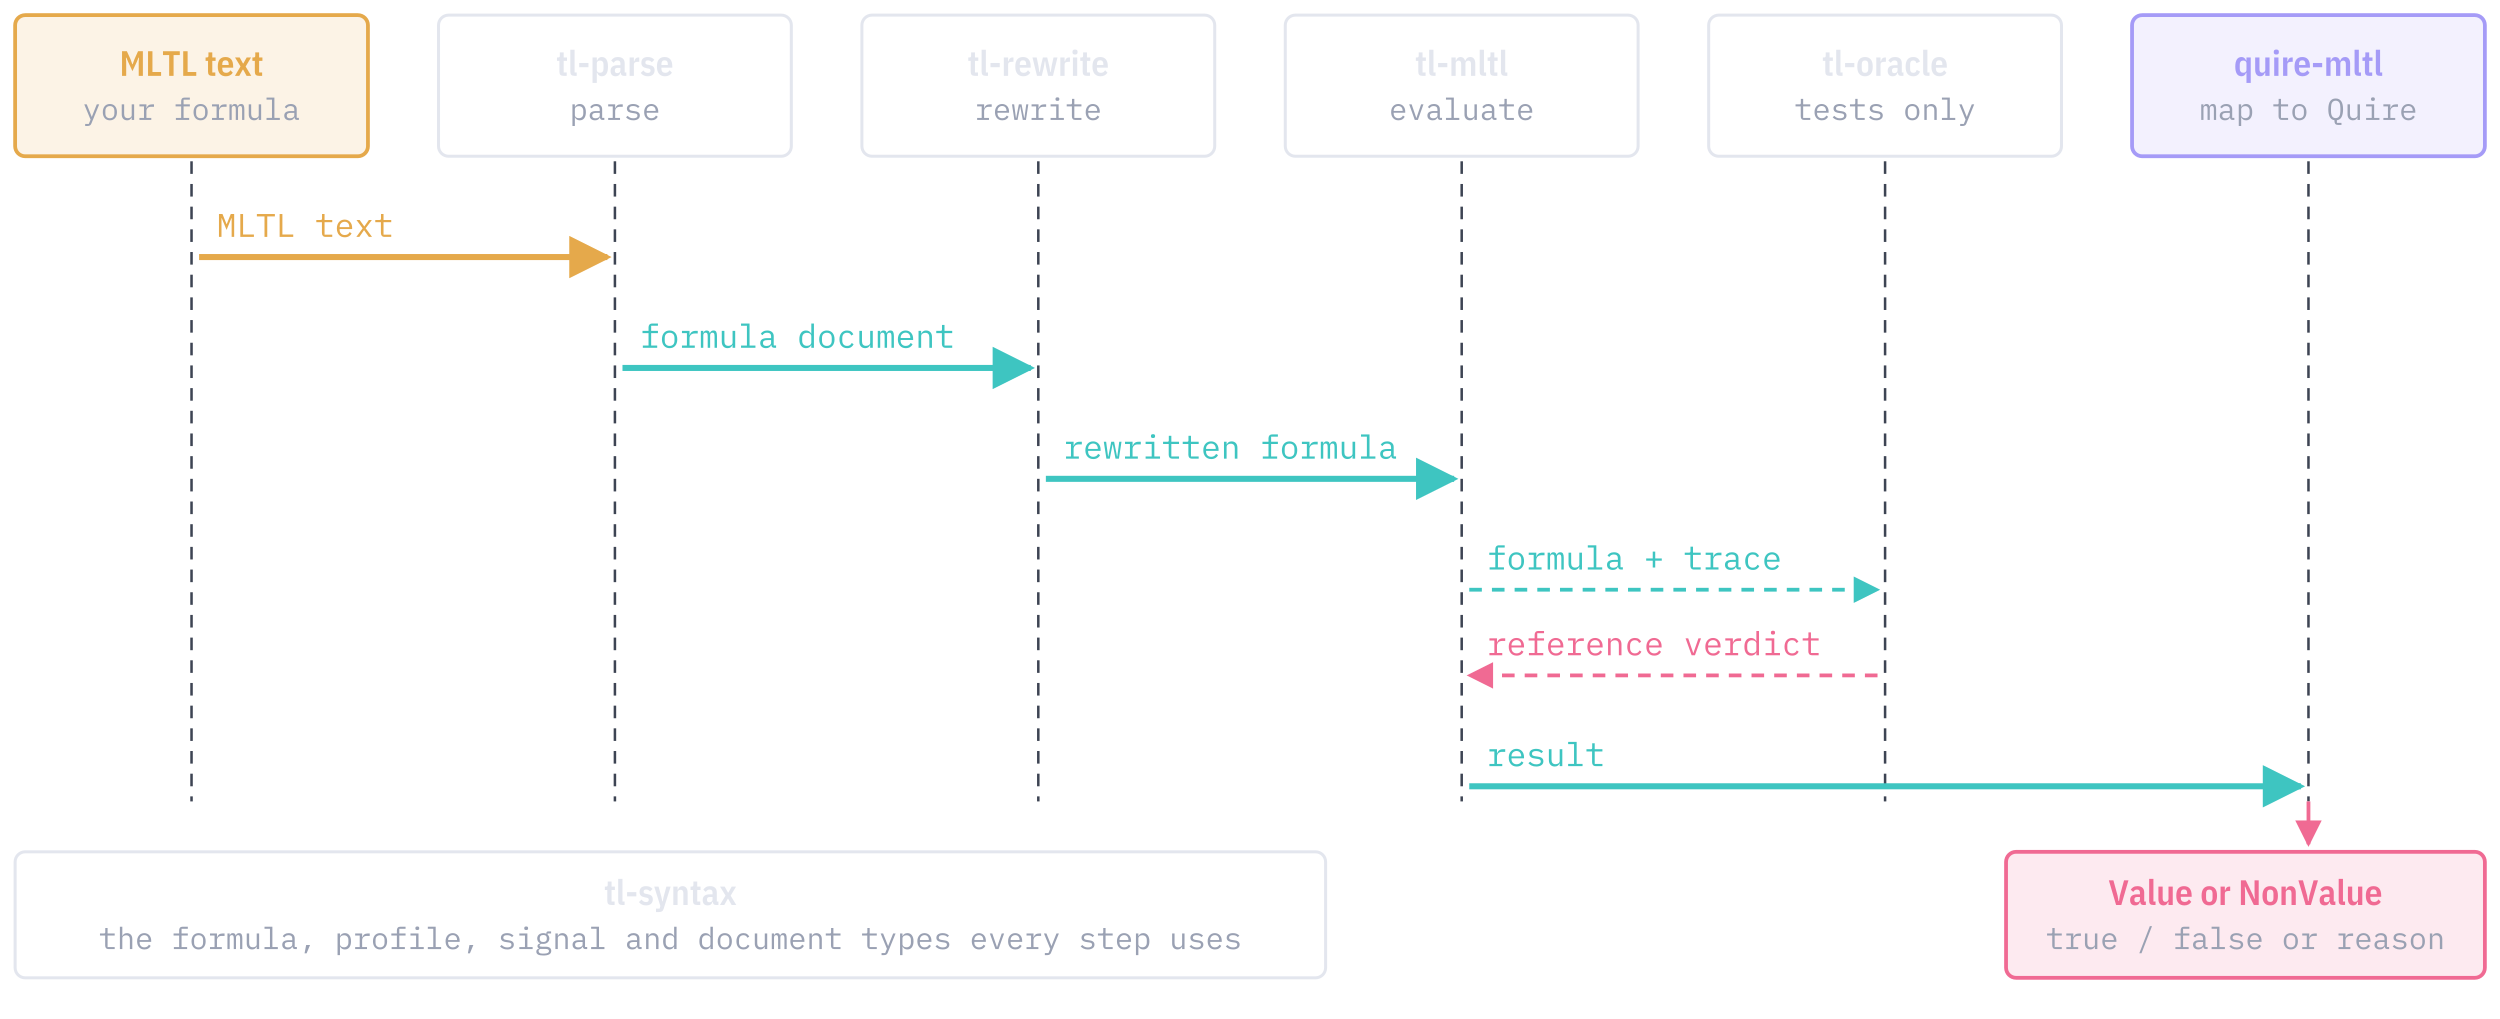
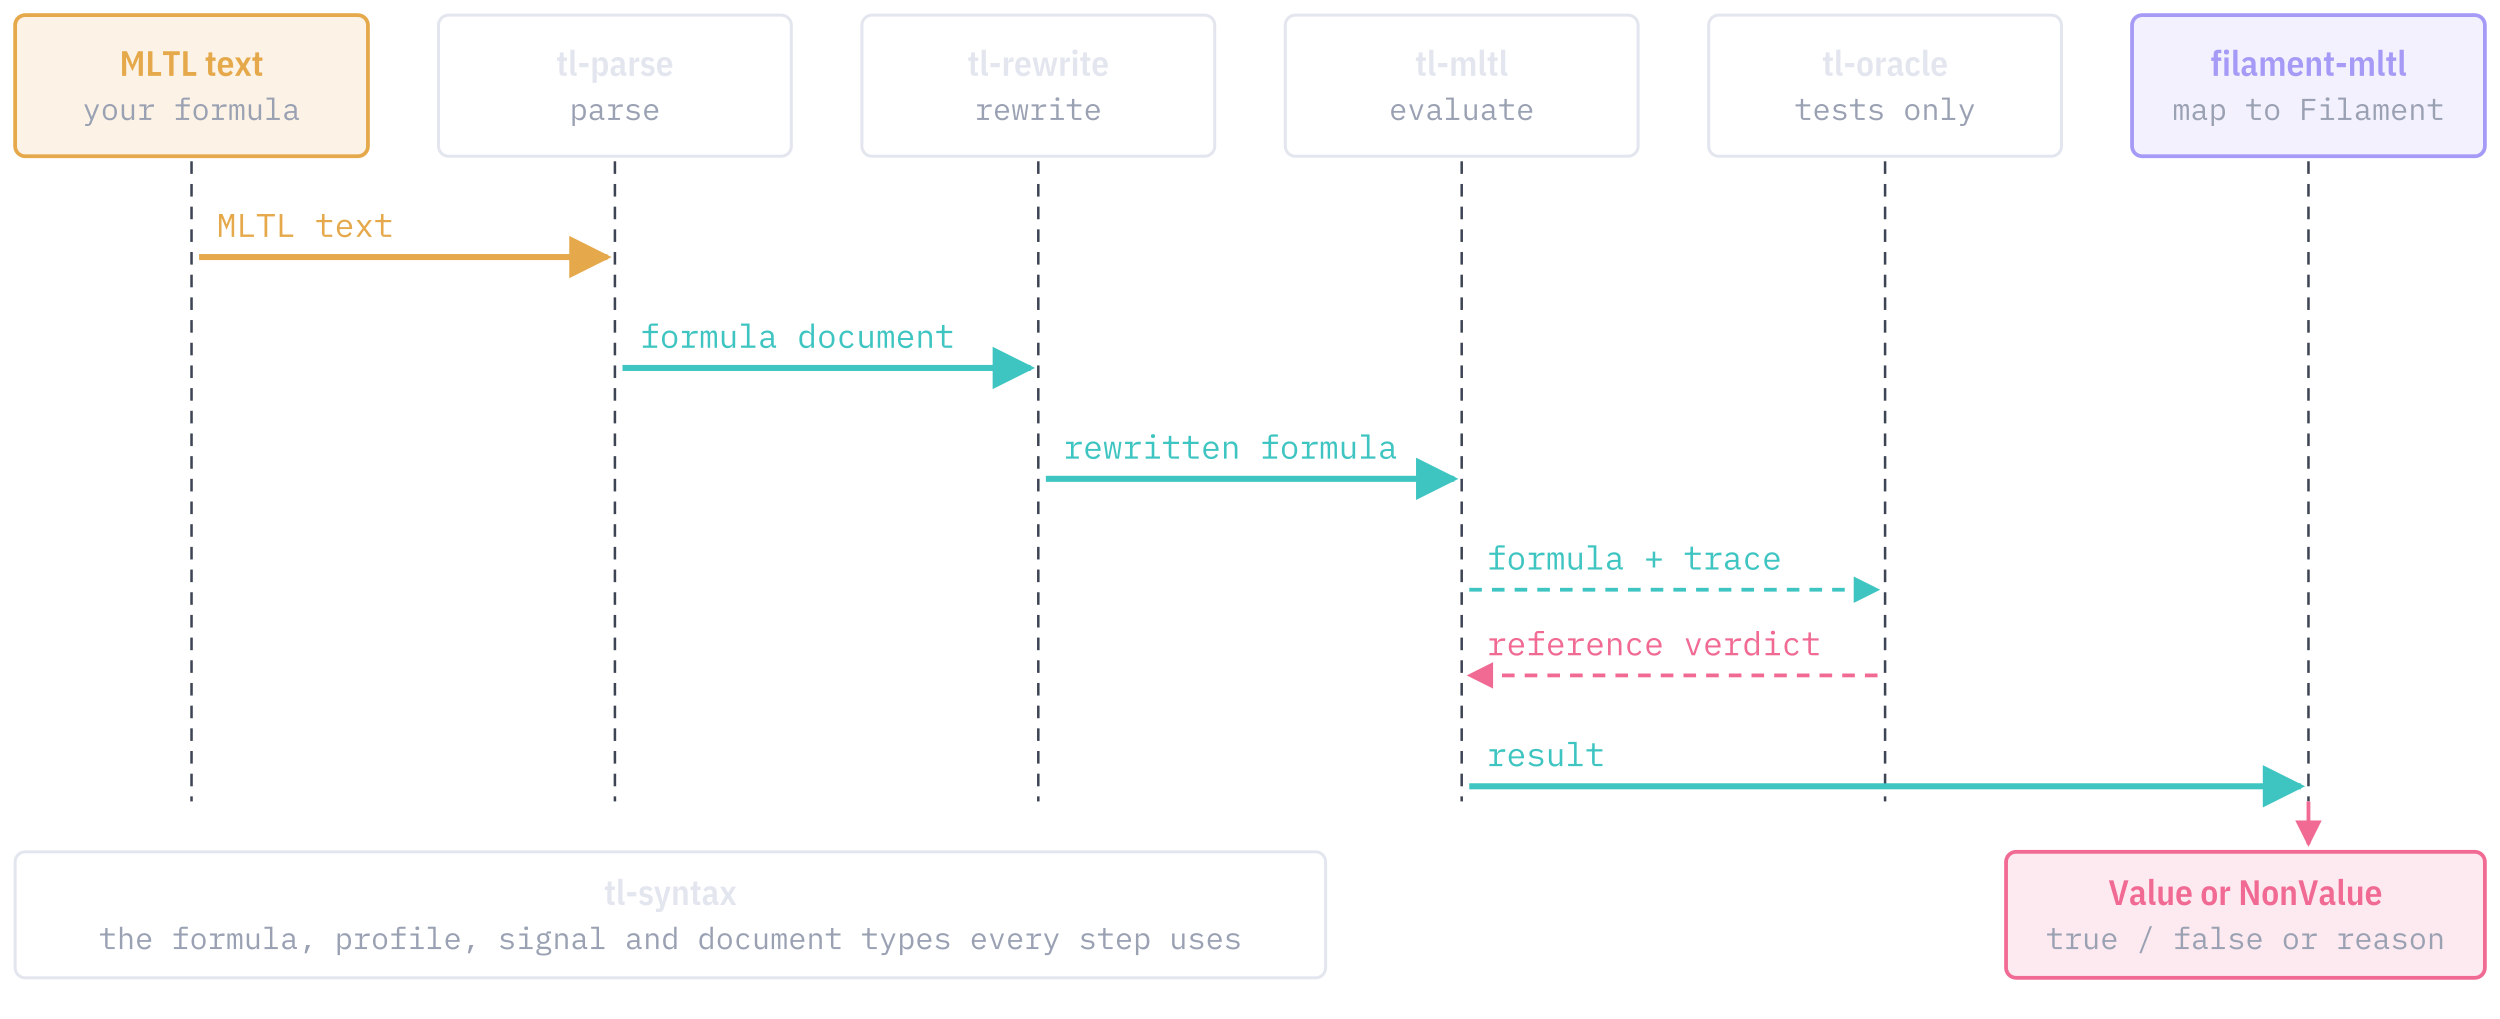
- <svg xmlns="http://www.w3.org/2000/svg" width="992" height="404" viewBox="-6 -6 992 404" role="img" aria-label="A formula moves from text to a Quire outcome. tl-parse turns MLTL text into a formula document, tl-rewrite returns a rewritten document, and tl-mltl evaluates it against a trace. In tests, tl-oracle evaluates the same formula and trace independently and the verdicts are compared. quire-mltl maps the result to a Boolean Value or a typed NonValue reason. All documents use the vocabulary of tl-syntax.">
+ <svg xmlns="http://www.w3.org/2000/svg" width="992" height="404" viewBox="-6 -6 992 404" role="img" aria-label="A formula moves from text to a Filament outcome. tl-parse turns MLTL text into a formula document, tl-rewrite returns a rewritten document, and tl-mltl evaluates it against a trace. In tests, tl-oracle evaluates the same formula and trace independently and the verdicts are compared. filament-mltl maps the result to a Boolean Value or a typed NonValue reason. All documents use the vocabulary of tl-syntax.">
  <defs>
+     <path id="mono_F" d="M90 0V698H530V625H174V390H500V317H174V0Z" />
    <path id="mono_L" d="M120 0V698H204V73H535V0Z" />
    <path id="mono_M" d="M455 350V571H447L300 212L153 571H145V350V0H68V698H176L299 390H305L428 698H532V0H455Z" />
-     <path id="mono_Q" d="M491 -164H374Q315 -164 288 -131Q260 -98 260 -46V-9Q207 -2 168 26Q130 53 105 98Q80 144 68 208Q56 271 56 349Q56 434 70 502Q84 569 114 615Q144 661 190 686Q236 710 300 710Q364 710 410 686Q456 661 486 615Q516 569 530 502Q544 434 544 349Q544 192 495 98Q446 5 340 -9V-96H491ZM300 61Q342 61 371 78Q400 94 419 124Q438 154 446 196Q455 239 455 292V406Q455 458 446 501Q438 544 419 574Q400 604 371 620Q342 637 300 637Q258 637 229 620Q200 604 181 574Q162 544 154 501Q145 458 145 406V292Q145 239 154 196Q162 154 181 124Q200 94 229 78Q258 61 300 61Z" />
    <path id="mono_T" d="M342 625V0H258V625H25V698H575V625Z" />
    <path id="mono_a" d="M495 0Q448 0 428 24Q408 48 403 84H398Q381 39 344 14Q306 -12 243 -12Q162 -12 114 30Q66 72 66 145Q66 217 118 256Q171 295 288 295H398V346Q398 403 366 432Q334 460 275 460Q223 460 190 440Q157 419 137 384L83 424Q93 444 110 463Q127 482 152 496Q177 511 209 520Q241 528 280 528Q371 528 424 482Q478 436 478 354V70H550V0ZM257 55Q288 55 314 62Q339 70 358 82Q377 95 388 112Q398 130 398 150V235H288Q216 235 183 215Q150 195 150 157V136Q150 96 178 76Q207 55 257 55Z" />
    <path id="mono_c" d="M318 -12Q262 -12 218 8Q175 27 145 62Q115 97 100 147Q84 197 84 258Q84 319 100 369Q116 419 146 454Q176 490 219 509Q262 528 317 528Q392 528 439 495Q486 462 508 409L444 375Q430 415 398 437Q365 459 317 459Q282 459 254 448Q227 436 208 415Q189 394 180 365Q170 336 170 302V214Q170 180 180 151Q189 122 208 101Q227 80 255 68Q283 57 319 57Q371 57 405 81Q439 105 459 147L516 108Q493 56 444 22Q396 -12 318 -12Z" />
    <path id="mono_comma" d="M257 136H386L271 -141H204Z" />
    <path id="mono_d" d="M425 84H421Q371 -12 262 -12Q167 -12 114 59Q60 130 60 258Q60 386 114 457Q167 528 262 528Q371 528 421 432H425V740H505V0H425ZM293 59Q320 59 344 66Q368 73 386 86Q404 100 414 120Q425 139 425 165V351Q425 377 414 396Q404 416 386 430Q368 443 344 450Q320 457 293 457Q223 457 184 414Q146 372 146 302V214Q146 144 184 102Q223 59 293 59Z" />
    <path id="mono_e" d="M309 -12Q253 -12 208 7Q164 26 132 62Q101 97 84 146Q67 196 67 257Q67 319 84 369Q102 419 133 454Q164 490 208 509Q251 528 304 528Q356 528 398 509Q441 490 471 456Q501 423 517 377Q533 331 533 276V238H151V214Q151 180 162 151Q173 122 194 101Q214 80 244 68Q273 57 309 57Q361 57 399 81Q437 105 457 147L516 107Q493 55 440 22Q386 -12 309 -12ZM304 462Q271 462 243 450Q215 438 194 417Q174 396 162 368Q151 339 151 305V298H447V309Q447 343 436 371Q426 399 408 420Q389 440 362 451Q336 462 304 462Z" />
    <path id="mono_f" d="M83 68H257V448H73V516H257V622Q257 674 284 707Q312 740 371 740H544V672H337V516H544V448H337V68H521V0H83Z" />
    <path id="mono_g" d="M561 -59Q561 -137 496 -174Q431 -212 301 -212Q176 -212 122 -179Q67 -146 67 -84Q67 -42 89 -19Q111 4 151 15V27Q129 38 117 55Q105 72 105 98Q105 138 132 158Q158 178 198 188V192Q150 213 124 254Q97 295 97 350Q97 389 111 422Q125 455 152 478Q178 502 215 515Q252 528 297 528Q355 528 399 507V516Q399 546 413 566Q427 586 461 586H556V516H440V481Q468 457 483 424Q498 391 498 350Q498 311 484 278Q469 245 443 222Q417 198 380 185Q342 172 297 172Q284 172 272 173Q260 174 248 176Q236 174 223 170Q210 165 199 158Q188 150 181 140Q174 130 174 117Q174 94 197 86Q220 79 257 79H371Q471 79 516 42Q561 4 561 -59ZM486 -63Q486 -32 461 -14Q436 5 374 5H195Q143 -16 143 -65Q143 -99 170 -124Q197 -148 260 -148H338Q408 -148 447 -126Q486 -105 486 -63ZM297 234Q357 234 386 262Q414 290 414 336V365Q414 411 386 438Q357 466 297 466Q237 466 209 438Q181 411 181 365V336Q181 290 209 262Q237 234 297 234Z" />
    <path id="mono_h" d="M98 740H178V432H182Q190 451 202 468Q214 486 232 499Q249 512 273 520Q297 528 329 528Q410 528 459 476Q508 425 508 331V0H428V317Q428 388 397 422Q366 457 306 457Q282 457 259 451Q236 445 218 433Q200 421 189 402Q178 383 178 358V0H98Z" />
    <path id="mono_i" d="M332 630Q297 630 283 644Q269 659 269 681V697Q269 719 283 734Q297 748 332 748Q367 748 381 734Q395 719 395 697V681Q395 659 381 644Q367 630 332 630ZM106 68H292V448H106V516H372V68H546V0H106Z" />
    <path id="mono_l" d="M80 68H260V672H80V740H340V68H520V0H80Z" />
    <path id="mono_m" d="M54 0V516H128V456H132Q144 486 166 507Q188 528 231 528Q276 528 298 506Q320 483 325 447H328Q342 482 368 505Q394 528 440 528Q503 528 524 484Q546 440 546 358V0H472V345Q472 411 458 436Q445 462 409 462Q377 462 357 442Q337 421 337 379V0H263V345Q263 411 250 436Q236 462 201 462Q169 462 148 442Q128 421 128 379V0Z" />
    <path id="mono_n" d="M98 0V516H178V432H182Q190 451 202 468Q214 486 232 499Q249 512 273 520Q297 528 329 528Q410 528 459 476Q508 425 508 331V0H428V317Q428 388 397 422Q366 457 306 457Q282 457 259 451Q236 445 218 433Q200 421 189 402Q178 383 178 358V0Z" />
    <path id="mono_o" d="M300 -12Q246 -12 202 7Q159 26 128 62Q98 97 82 146Q66 196 66 258Q66 319 82 369Q98 419 128 454Q159 490 202 509Q246 528 300 528Q354 528 398 509Q441 490 472 454Q502 419 518 369Q534 319 534 258Q534 196 518 146Q502 97 472 62Q441 26 398 7Q354 -12 300 -12ZM300 57Q367 57 408 97Q449 137 449 221V295Q449 379 408 419Q367 459 300 459Q233 459 192 419Q151 379 151 295V221Q151 137 192 97Q233 57 300 57Z" />
    <path id="mono_p" d="M95 516H175V432H179Q229 528 338 528Q433 528 486 457Q540 386 540 258Q540 130 486 59Q433 -12 338 -12Q229 -12 179 84H175V-200H95ZM307 59Q377 59 416 102Q454 144 454 214V302Q454 372 416 414Q377 457 307 457Q280 457 256 450Q232 443 214 430Q196 416 186 396Q175 377 175 351V165Q175 139 186 120Q196 100 214 86Q232 73 256 66Q280 59 307 59Z" />
    <path id="mono_plus" d="M262 62V271H62V339H262V548H338V339H538V271H338V62Z" />
    <path id="mono_r" d="M77 68H228V448H77V516H308V386H313Q329 447 374 482Q418 516 487 516H559V436H462Q393 436 350 396Q308 356 308 291V68H469V0H77Z" />
    <path id="mono_s" d="M306 -12Q225 -12 166 16Q108 43 67 89L121 136Q158 97 202 76Q246 55 308 55Q368 55 406 76Q445 98 445 144Q445 164 438 178Q430 191 417 199Q404 207 388 212Q372 216 354 219L273 231Q246 235 214 242Q183 249 157 264Q131 280 114 306Q96 332 96 374Q96 413 112 442Q127 470 155 490Q183 509 221 518Q259 528 304 528Q374 528 426 506Q477 484 514 445L462 396Q453 407 440 418Q426 430 406 440Q387 449 361 455Q335 461 301 461Q240 461 208 440Q175 419 175 379Q175 359 182 346Q190 332 203 324Q216 316 232 312Q249 307 266 304L347 292Q375 288 406 281Q437 274 463 258Q489 243 506 217Q524 191 524 149Q524 72 464 30Q405 -12 306 -12Z" />
    <path id="mono_slash" d="M90 -138 438 760H510L162 -138Z" />
    <path id="mono_t" d="M325 0Q266 0 238 33Q211 66 211 118V448H39V516H167Q193 516 204 526Q214 537 214 563V698H291V516H526V448H291V68H526V0Z" />
    <path id="mono_u" d="M422 84H418Q410 65 398 48Q386 30 368 17Q351 4 327 -4Q303 -12 271 -12Q190 -12 141 40Q92 91 92 185V516H172V199Q172 128 203 94Q234 59 294 59Q318 59 341 65Q364 71 382 83Q400 95 411 114Q422 132 422 158V516H502V0H422Z" />
    <path id="mono_v" d="M249 0 64 516H145L219 300L299 67H303L383 300L457 516H536L351 0Z" />
    <path id="mono_w" d="M30 516H101L160 70H169L257 516H345L433 70H442L501 516H570L491 0H387L305 432H297L213 0H109Z" />
    <path id="mono_x" d="M61 0 253 262 66 516H162L240 407L302 321H306L366 407L443 516H535L346 263L540 0H444L357 121L298 203H294L237 121L153 0Z" />
    <path id="mono_y" d="M467 516H547L291 -113Q282 -135 271 -152Q260 -168 245 -178Q230 -189 209 -194Q188 -200 159 -200H83V-132H203L261 10L53 516H135L222 300L299 104H303L380 300Z" />
    <path id="title_L" d="M73 0V698H198V109H443V0Z" />
    <path id="title_M" d="M546 398 554 516H540L494 402L368 133L243 402L197 515H183L191 398V0H73V698H210L314 471L365 328H374L425 471L527 698H664V0H546Z" />
    <path id="title_N" d="M246 397 197 518H183L191 393V0H73V698H212L405 301L454 180H468L460 305V698H578V0H439Z" />
    <path id="title_T" d="M324 589V0H199V589H24V698H500V589Z" />
    <path id="title_V" d="M219 0 14 698H143L261 266L287 112H301L327 266L444 698H569L367 0Z" />
    <path id="title_a" d="M406 0Q325 0 321 89H309Q299 41 264 14Q229 -12 177 -12Q105 -12 69 28Q33 68 33 140Q33 222 84 262Q135 302 231 302H312V347Q312 393 292 415Q273 437 228 437Q191 437 166 420Q141 402 122 370L51 434Q80 479 124 506Q169 534 238 534Q433 534 433 350V97H479V0ZM223 77Q260 77 286 98Q312 120 312 158V227H239Q155 227 155 162V140Q155 107 173 92Q191 77 223 77Z" />
    <path id="title_c" d="M251 -12Q145 -12 90 54Q34 120 34 261Q34 402 90 468Q145 534 251 534Q328 534 374 499Q419 464 439 403L340 359Q332 397 312 416Q291 436 251 436Q161 436 161 328V194Q161 86 251 86Q293 86 315 106Q337 126 348 168L442 123Q396 -12 251 -12Z" />
    <path id="title_e" d="M263 -12Q212 -12 170 4Q127 21 97 54Q67 88 50 140Q34 191 34 261Q34 402 90 468Q147 534 252 534Q357 534 414 468Q470 402 470 261V232H161V198Q161 146 190 116Q219 86 270 86Q313 86 342 104Q372 123 393 158L459 89Q430 43 381 16Q332 -12 263 -12ZM252 441Q161 441 161 333V307H343V333Q343 441 252 441Z" />
+     <path id="title_f" d="M91 425H22V522H91V603Q91 674 122 707Q154 740 220 740H308V643H212V522H308V425H212V0H91Z" />
    <path id="title_hyphen" d="M50 245V365H312V245Z" />
    <path id="title_i" d="M126 604Q88 604 71 620Q54 637 54 665V685Q54 713 71 730Q88 746 126 746Q164 746 181 730Q198 713 198 685V665Q198 637 181 620Q164 604 126 604ZM66 522H187V0H66Z" />
    <path id="title_l" d="M184 0Q121 0 94 28Q66 56 66 116V740H187V97H247V0Z" />
    <path id="title_m" d="M66 0V522H187V435H201Q232 534 324 534Q422 534 451 431H463Q480 484 516 509Q551 534 602 534Q668 534 705 486Q742 439 742 351V0H621V330Q621 432 548 432Q513 432 488 410Q464 389 464 350V0H343V330Q343 384 325 408Q307 432 271 432Q236 432 212 410Q187 389 187 350V0Z" />
    <path id="title_n" d="M66 0V522H187V435H201Q232 534 326 534Q396 534 434 486Q472 439 472 351V0H351V330Q351 432 275 432Q238 432 212 410Q187 389 187 350V0Z" />
    <path id="title_o" d="M253 -12Q149 -12 92 54Q34 120 34 261Q34 402 92 468Q149 534 253 534Q357 534 414 468Q472 402 472 261Q472 120 414 54Q357 -12 253 -12ZM253 86Q345 86 345 194V328Q345 436 253 436Q161 436 161 328V194Q161 86 253 86Z" />
    <path id="title_p" d="M66 522H187V436H201Q212 480 246 507Q279 534 324 534Q416 534 460 464Q504 395 504 261Q504 127 460 58Q416 -12 324 -12Q279 -12 246 15Q212 42 201 86H187V-200H66ZM278 88Q325 88 351 117Q377 146 377 199V323Q377 376 351 405Q325 434 278 434Q237 434 212 414Q187 393 187 356V166Q187 129 212 108Q237 88 278 88Z" />
-     <path id="title_q" d="M357 86H343Q332 42 298 15Q265 -12 220 -12Q128 -12 84 58Q40 127 40 261Q40 395 84 464Q128 534 220 534Q265 534 298 507Q332 480 343 436H357V522H478V-200H357ZM266 88Q307 88 332 108Q357 129 357 166V356Q357 393 332 414Q307 434 266 434Q219 434 193 405Q167 376 167 323V199Q167 146 193 117Q219 88 266 88Z" />
    <path id="title_r" d="M66 0V522H187V415H201Q210 467 238 494Q267 522 313 522H339V398H299Q242 398 214 380Q187 362 187 317V0Z" />
    <path id="title_s" d="M224 -12Q159 -12 110 12Q61 35 24 82L98 154Q123 119 154 101Q185 83 226 83Q302 83 302 147Q302 172 290 186Q277 201 247 206L198 215Q116 230 79 266Q42 302 42 371Q42 453 90 494Q138 534 226 534Q287 534 332 514Q376 494 409 455L338 384Q318 409 290 424Q261 439 226 439Q156 439 156 376Q156 350 170 336Q184 323 214 318L264 309Q346 294 382 258Q417 223 417 159Q417 78 367 33Q317 -12 224 -12Z" />
    <path id="title_t" d="M210 0Q147 0 119 28Q91 56 91 117V425H22V522H58Q84 522 94 534Q103 546 103 572V664H212V522H306V425H212V97H298V0Z" />
    <path id="title_u" d="M346 88H332Q302 -12 205 -12Q135 -12 98 36Q60 83 60 172V522H181V192Q181 89 257 89Q294 89 320 111Q346 133 346 172V522H467V0H346Z" />
    <path id="title_w" d="M16 522H135L186 278L211 110H223L253 278L311 522H433L492 278L522 110H534L559 278L612 522H724L597 0H461L400 254L377 409H364L340 254L279 0H143Z" />
    <path id="title_x" d="M15 0 173 267 17 522H149L242 354H255L348 522H472L318 264L478 0H345L249 176H236L138 0Z" />
    <path id="title_y" d="M353 522H474L275 -109Q258 -162 227 -181Q196 -200 140 -200H58V-103H161L182 -29L8 522H131L209 240L237 103H249L277 241Z" />
    <marker id="ah-code" viewBox="0 0 10 10" refX="9" refY="5" markerWidth="7" markerHeight="7" orient="auto-start-reverse">
      <path d="M0,0 L10,5 L0,10 z" fill="#e5a94b" />
    </marker>
    <marker id="ah-evidence" viewBox="0 0 10 10" refX="9" refY="5" markerWidth="7" markerHeight="7" orient="auto-start-reverse">
      <path d="M0,0 L10,5 L0,10 z" fill="#f06a93" />
    </marker>
    <marker id="ah-model" viewBox="0 0 10 10" refX="9" refY="5" markerWidth="7" markerHeight="7" orient="auto-start-reverse">
      <path d="M0,0 L10,5 L0,10 z" fill="#3ec5c1" />
    </marker>
  </defs>
  <rect x="0" y="0" width="140" height="56" rx="4" stroke="#e5a94b" stroke-width="1.5" fill="#e5a94b" fill-opacity="0.14" />
  <g fill="#e5a94b" transform="translate(41.4,24.1) scale(0.014,-0.014)">
    <use href="#title_M" x="0" />
    <use href="#title_L" x="737" />
    <use href="#title_T" x="1210" />
    <use href="#title_L" x="1734" />
    <use href="#title_t" x="2419" />
    <use href="#title_e" x="2753" />
    <use href="#title_x" x="3258" />
    <use href="#title_t" x="3746" />
  </g>
  <g fill="#9aa1b3" transform="translate(26.8,41.6) scale(0.012,-0.012)">
    <use href="#mono_y" x="0" />
    <use href="#mono_o" x="600" />
    <use href="#mono_u" x="1200" />
    <use href="#mono_r" x="1800" />
    <use href="#mono_f" x="3000" />
    <use href="#mono_o" x="3600" />
    <use href="#mono_r" x="4200" />
    <use href="#mono_m" x="4800" />
    <use href="#mono_u" x="5400" />
    <use href="#mono_l" x="6000" />
    <use href="#mono_a" x="6600" />
  </g>
  <path d="M70,58 L70,312" fill="none" stroke="#3d4453" stroke-width="1.0" stroke-dasharray="5 4" />
  <rect x="168" y="0" width="140" height="56" rx="4" stroke="#e3e6ee" stroke-width="1.2" fill="none" />
  <g fill="#e3e6ee" transform="translate(214.7,24.1) scale(0.014,-0.014)">
    <use href="#title_t" x="0" />
    <use href="#title_l" x="334" />
    <use href="#title_hyphen" x="602" />
    <use href="#title_p" x="964" />
    <use href="#title_a" x="1508" />
    <use href="#title_r" x="2015" />
    <use href="#title_s" x="2372" />
    <use href="#title_e" x="2821" />
  </g>
  <g fill="#9aa1b3" transform="translate(220,41.6) scale(0.012,-0.012)">
    <use href="#mono_p" x="0" />
    <use href="#mono_a" x="600" />
    <use href="#mono_r" x="1200" />
    <use href="#mono_s" x="1800" />
    <use href="#mono_e" x="2400" />
  </g>
  <path d="M238,58 L238,312" fill="none" stroke="#3d4453" stroke-width="1.0" stroke-dasharray="5 4" />
  <rect x="336" y="0" width="140" height="56" rx="4" stroke="#e3e6ee" stroke-width="1.2" fill="none" />
  <g fill="#e3e6ee" transform="translate(377.9,24.1) scale(0.014,-0.014)">
    <use href="#title_t" x="0" />
    <use href="#title_l" x="334" />
    <use href="#title_hyphen" x="602" />
    <use href="#title_r" x="964" />
    <use href="#title_e" x="1321" />
    <use href="#title_w" x="1826" />
    <use href="#title_r" x="2565" />
    <use href="#title_i" x="2922" />
    <use href="#title_t" x="3174" />
    <use href="#title_e" x="3508" />
  </g>
  <g fill="#9aa1b3" transform="translate(380.8,41.6) scale(0.012,-0.012)">
    <use href="#mono_r" x="0" />
    <use href="#mono_e" x="600" />
    <use href="#mono_w" x="1200" />
    <use href="#mono_r" x="1800" />
    <use href="#mono_i" x="2400" />
    <use href="#mono_t" x="3000" />
    <use href="#mono_e" x="3600" />
  </g>
  <path d="M406,58 L406,312" fill="none" stroke="#3d4453" stroke-width="1.0" stroke-dasharray="5 4" />
  <rect x="504" y="0" width="140" height="56" rx="4" stroke="#e3e6ee" stroke-width="1.2" fill="none" />
  <g fill="#e3e6ee" transform="translate(555.5,24.1) scale(0.014,-0.014)">
    <use href="#title_t" x="0" />
    <use href="#title_l" x="334" />
    <use href="#title_hyphen" x="602" />
    <use href="#title_m" x="964" />
    <use href="#title_l" x="1766" />
    <use href="#title_t" x="2034" />
    <use href="#title_l" x="2368" />
  </g>
  <g fill="#9aa1b3" transform="translate(545.2,41.6) scale(0.012,-0.012)">
    <use href="#mono_e" x="0" />
    <use href="#mono_v" x="600" />
    <use href="#mono_a" x="1200" />
    <use href="#mono_l" x="1800" />
    <use href="#mono_u" x="2400" />
    <use href="#mono_a" x="3000" />
    <use href="#mono_t" x="3600" />
    <use href="#mono_e" x="4200" />
  </g>
  <path d="M574,58 L574,312" fill="none" stroke="#3d4453" stroke-width="1.0" stroke-dasharray="5 4" />
  <rect x="672" y="0" width="140" height="56" rx="4" stroke="#e3e6ee" stroke-width="1.2" fill="none" />
  <g fill="#e3e6ee" transform="translate(717,24.1) scale(0.014,-0.014)">
    <use href="#title_t" x="0" />
    <use href="#title_l" x="334" />
    <use href="#title_hyphen" x="602" />
    <use href="#title_o" x="964" />
    <use href="#title_r" x="1470" />
    <use href="#title_a" x="1827" />
    <use href="#title_c" x="2334" />
    <use href="#title_l" x="2798" />
    <use href="#title_e" x="3066" />
  </g>
  <g fill="#9aa1b3" transform="translate(706,41.6) scale(0.012,-0.012)">
    <use href="#mono_t" x="0" />
    <use href="#mono_e" x="600" />
    <use href="#mono_s" x="1200" />
    <use href="#mono_t" x="1800" />
    <use href="#mono_s" x="2400" />
    <use href="#mono_o" x="3600" />
    <use href="#mono_n" x="4200" />
    <use href="#mono_l" x="4800" />
    <use href="#mono_y" x="5400" />
  </g>
  <path d="M742,58 L742,312" fill="none" stroke="#3d4453" stroke-width="1.0" stroke-dasharray="5 4" />
  <rect x="840" y="0" width="140" height="56" rx="4" stroke="#a59bf7" stroke-width="1.5" fill="#a59bf7" fill-opacity="0.14" />
-   <g fill="#a59bf7" transform="translate(880.4,24.1) scale(0.014,-0.014)">
-     <use href="#title_q" x="0" />
-     <use href="#title_u" x="544" />
-     <use href="#title_i" x="1077" />
-     <use href="#title_r" x="1329" />
-     <use href="#title_e" x="1686" />
-     <use href="#title_hyphen" x="2191" />
-     <use href="#title_m" x="2553" />
-     <use href="#title_l" x="3355" />
-     <use href="#title_t" x="3623" />
-     <use href="#title_l" x="3957" />
-   </g>
-   <g fill="#9aa1b3" transform="translate(866.8,41.6) scale(0.012,-0.012)">
+   <g fill="#a59bf7" transform="translate(871.1,24.1) scale(0.014,-0.014)">
+     <use href="#title_f" x="0" />
+     <use href="#title_i" x="328" />
+     <use href="#title_l" x="580" />
+     <use href="#title_a" x="848" />
+     <use href="#title_m" x="1355" />
+     <use href="#title_e" x="2157" />
+     <use href="#title_n" x="2662" />
+     <use href="#title_t" x="3194" />
+     <use href="#title_hyphen" x="3528" />
+     <use href="#title_m" x="3890" />
+     <use href="#title_l" x="4692" />
+     <use href="#title_t" x="4960" />
+     <use href="#title_l" x="5294" />
+   </g>
+   <g fill="#9aa1b3" transform="translate(856,41.6) scale(0.012,-0.012)">
    <use href="#mono_m" x="0" />
    <use href="#mono_a" x="600" />
    <use href="#mono_p" x="1200" />
    <use href="#mono_t" x="2400" />
    <use href="#mono_o" x="3000" />
-     <use href="#mono_Q" x="4200" />
-     <use href="#mono_u" x="4800" />
-     <use href="#mono_i" x="5400" />
-     <use href="#mono_r" x="6000" />
-     <use href="#mono_e" x="6600" />
+     <use href="#mono_F" x="4200" />
+     <use href="#mono_i" x="4800" />
+     <use href="#mono_l" x="5400" />
+     <use href="#mono_a" x="6000" />
+     <use href="#mono_m" x="6600" />
+     <use href="#mono_e" x="7200" />
+     <use href="#mono_n" x="7800" />
+     <use href="#mono_t" x="8400" />
  </g>
  <path d="M910,58 L910,312" fill="none" stroke="#3d4453" stroke-width="1.0" stroke-dasharray="5 4" />
  <path d="M73,96 L235,96" fill="none" stroke="#e5a94b" stroke-width="2.4" marker-end="url(#ah-code)" />
  <g fill="#e5a94b" transform="translate(80,88) scale(0.013,-0.013)">
    <use href="#mono_M" x="0" />
    <use href="#mono_L" x="600" />
    <use href="#mono_T" x="1200" />
    <use href="#mono_L" x="1800" />
    <use href="#mono_t" x="3000" />
    <use href="#mono_e" x="3600" />
    <use href="#mono_x" x="4200" />
    <use href="#mono_t" x="4800" />
  </g>
  <path d="M241,140 L403,140" fill="none" stroke="#3ec5c1" stroke-width="2.4" marker-end="url(#ah-model)" />
  <g fill="#3ec5c1" transform="translate(248,132) scale(0.013,-0.013)">
    <use href="#mono_f" x="0" />
    <use href="#mono_o" x="600" />
    <use href="#mono_r" x="1200" />
    <use href="#mono_m" x="1800" />
    <use href="#mono_u" x="2400" />
    <use href="#mono_l" x="3000" />
    <use href="#mono_a" x="3600" />
    <use href="#mono_d" x="4800" />
    <use href="#mono_o" x="5400" />
    <use href="#mono_c" x="6000" />
    <use href="#mono_u" x="6600" />
    <use href="#mono_m" x="7200" />
    <use href="#mono_e" x="7800" />
    <use href="#mono_n" x="8400" />
    <use href="#mono_t" x="9000" />
  </g>
  <path d="M409,184 L571,184" fill="none" stroke="#3ec5c1" stroke-width="2.4" marker-end="url(#ah-model)" />
  <g fill="#3ec5c1" transform="translate(416,176) scale(0.013,-0.013)">
    <use href="#mono_r" x="0" />
    <use href="#mono_e" x="600" />
    <use href="#mono_w" x="1200" />
    <use href="#mono_r" x="1800" />
    <use href="#mono_i" x="2400" />
    <use href="#mono_t" x="3000" />
    <use href="#mono_t" x="3600" />
    <use href="#mono_e" x="4200" />
    <use href="#mono_n" x="4800" />
    <use href="#mono_f" x="6000" />
    <use href="#mono_o" x="6600" />
    <use href="#mono_r" x="7200" />
    <use href="#mono_m" x="7800" />
    <use href="#mono_u" x="8400" />
    <use href="#mono_l" x="9000" />
    <use href="#mono_a" x="9600" />
  </g>
  <path d="M577,228 L739,228" fill="none" stroke="#3ec5c1" stroke-width="1.5" stroke-dasharray="5 4" marker-end="url(#ah-model)" />
  <g fill="#3ec5c1" transform="translate(584,220) scale(0.013,-0.013)">
    <use href="#mono_f" x="0" />
    <use href="#mono_o" x="600" />
    <use href="#mono_r" x="1200" />
    <use href="#mono_m" x="1800" />
    <use href="#mono_u" x="2400" />
    <use href="#mono_l" x="3000" />
    <use href="#mono_a" x="3600" />
    <use href="#mono_plus" x="4800" />
    <use href="#mono_t" x="6000" />
    <use href="#mono_r" x="6600" />
    <use href="#mono_a" x="7200" />
    <use href="#mono_c" x="7800" />
    <use href="#mono_e" x="8400" />
  </g>
  <path d="M739,262 L577,262" fill="none" stroke="#f06a93" stroke-width="1.5" stroke-dasharray="5 4" marker-end="url(#ah-evidence)" />
  <g fill="#f06a93" transform="translate(584,254) scale(0.013,-0.013)">
    <use href="#mono_r" x="0" />
    <use href="#mono_e" x="600" />
    <use href="#mono_f" x="1200" />
    <use href="#mono_e" x="1800" />
    <use href="#mono_r" x="2400" />
    <use href="#mono_e" x="3000" />
    <use href="#mono_n" x="3600" />
    <use href="#mono_c" x="4200" />
    <use href="#mono_e" x="4800" />
    <use href="#mono_v" x="6000" />
    <use href="#mono_e" x="6600" />
    <use href="#mono_r" x="7200" />
    <use href="#mono_d" x="7800" />
    <use href="#mono_i" x="8400" />
    <use href="#mono_c" x="9000" />
    <use href="#mono_t" x="9600" />
  </g>
  <path d="M577,306 L907,306" fill="none" stroke="#3ec5c1" stroke-width="2.4" marker-end="url(#ah-model)" />
  <g fill="#3ec5c1" transform="translate(584,298) scale(0.013,-0.013)">
    <use href="#mono_r" x="0" />
    <use href="#mono_e" x="600" />
    <use href="#mono_s" x="1200" />
    <use href="#mono_u" x="1800" />
    <use href="#mono_l" x="2400" />
    <use href="#mono_t" x="3000" />
  </g>
  <rect x="790" y="332" width="190" height="50" rx="4" stroke="#f06a93" stroke-width="1.5" fill="#f06a93" fill-opacity="0.14" />
  <g fill="#f06a93" transform="translate(830.6,353.1) scale(0.014,-0.014)">
    <use href="#title_V" x="0" />
    <use href="#title_a" x="583" />
    <use href="#title_l" x="1090" />
    <use href="#title_u" x="1358" />
    <use href="#title_e" x="1891" />
    <use href="#title_o" x="2608" />
    <use href="#title_r" x="3114" />
    <use href="#title_N" x="3683" />
    <use href="#title_o" x="4334" />
    <use href="#title_n" x="4840" />
    <use href="#title_V" x="5372" />
    <use href="#title_a" x="5955" />
    <use href="#title_l" x="6462" />
    <use href="#title_u" x="6730" />
    <use href="#title_e" x="7263" />
  </g>
  <g fill="#9aa1b3" transform="translate(805.8,370.6) scale(0.012,-0.012)">
    <use href="#mono_t" x="0" />
    <use href="#mono_r" x="600" />
    <use href="#mono_u" x="1200" />
    <use href="#mono_e" x="1800" />
    <use href="#mono_slash" x="3000" />
    <use href="#mono_f" x="4200" />
    <use href="#mono_a" x="4800" />
    <use href="#mono_l" x="5400" />
    <use href="#mono_s" x="6000" />
    <use href="#mono_e" x="6600" />
    <use href="#mono_o" x="7800" />
    <use href="#mono_r" x="8400" />
    <use href="#mono_r" x="9600" />
    <use href="#mono_e" x="10200" />
    <use href="#mono_a" x="10800" />
    <use href="#mono_s" x="11400" />
    <use href="#mono_o" x="12000" />
    <use href="#mono_n" x="12600" />
  </g>
  <path d="M910,312 L910,329" fill="none" stroke="#f06a93" stroke-width="1.5" marker-end="url(#ah-evidence)" />
  <rect x="0" y="332" width="520" height="50" rx="4" stroke="#e3e6ee" stroke-width="1.2" fill="none" />
  <g fill="#e3e6ee" transform="translate(233.7,353.1) scale(0.014,-0.014)">
    <use href="#title_t" x="0" />
    <use href="#title_l" x="334" />
    <use href="#title_hyphen" x="602" />
    <use href="#title_s" x="964" />
    <use href="#title_y" x="1413" />
    <use href="#title_n" x="1896" />
    <use href="#title_t" x="2428" />
    <use href="#title_a" x="2762" />
    <use href="#title_x" x="3269" />
  </g>
  <g fill="#9aa1b3" transform="translate(33.2,370.6) scale(0.012,-0.012)">
    <use href="#mono_t" x="0" />
    <use href="#mono_h" x="600" />
    <use href="#mono_e" x="1200" />
    <use href="#mono_f" x="2400" />
    <use href="#mono_o" x="3000" />
    <use href="#mono_r" x="3600" />
    <use href="#mono_m" x="4200" />
    <use href="#mono_u" x="4800" />
    <use href="#mono_l" x="5400" />
    <use href="#mono_a" x="6000" />
    <use href="#mono_comma" x="6600" />
    <use href="#mono_p" x="7800" />
    <use href="#mono_r" x="8400" />
    <use href="#mono_o" x="9000" />
    <use href="#mono_f" x="9600" />
    <use href="#mono_i" x="10200" />
    <use href="#mono_l" x="10800" />
    <use href="#mono_e" x="11400" />
    <use href="#mono_comma" x="12000" />
    <use href="#mono_s" x="13200" />
    <use href="#mono_i" x="13800" />
    <use href="#mono_g" x="14400" />
    <use href="#mono_n" x="15000" />
    <use href="#mono_a" x="15600" />
    <use href="#mono_l" x="16200" />
    <use href="#mono_a" x="17400" />
    <use href="#mono_n" x="18000" />
    <use href="#mono_d" x="18600" />
    <use href="#mono_d" x="19800" />
    <use href="#mono_o" x="20400" />
    <use href="#mono_c" x="21000" />
    <use href="#mono_u" x="21600" />
    <use href="#mono_m" x="22200" />
    <use href="#mono_e" x="22800" />
    <use href="#mono_n" x="23400" />
    <use href="#mono_t" x="24000" />
    <use href="#mono_t" x="25200" />
    <use href="#mono_y" x="25800" />
    <use href="#mono_p" x="26400" />
    <use href="#mono_e" x="27000" />
    <use href="#mono_s" x="27600" />
    <use href="#mono_e" x="28800" />
    <use href="#mono_v" x="29400" />
    <use href="#mono_e" x="30000" />
    <use href="#mono_r" x="30600" />
    <use href="#mono_y" x="31200" />
    <use href="#mono_s" x="32400" />
    <use href="#mono_t" x="33000" />
    <use href="#mono_e" x="33600" />
    <use href="#mono_p" x="34200" />
    <use href="#mono_u" x="35400" />
    <use href="#mono_s" x="36000" />
    <use href="#mono_e" x="36600" />
    <use href="#mono_s" x="37200" />
  </g>
</svg>
